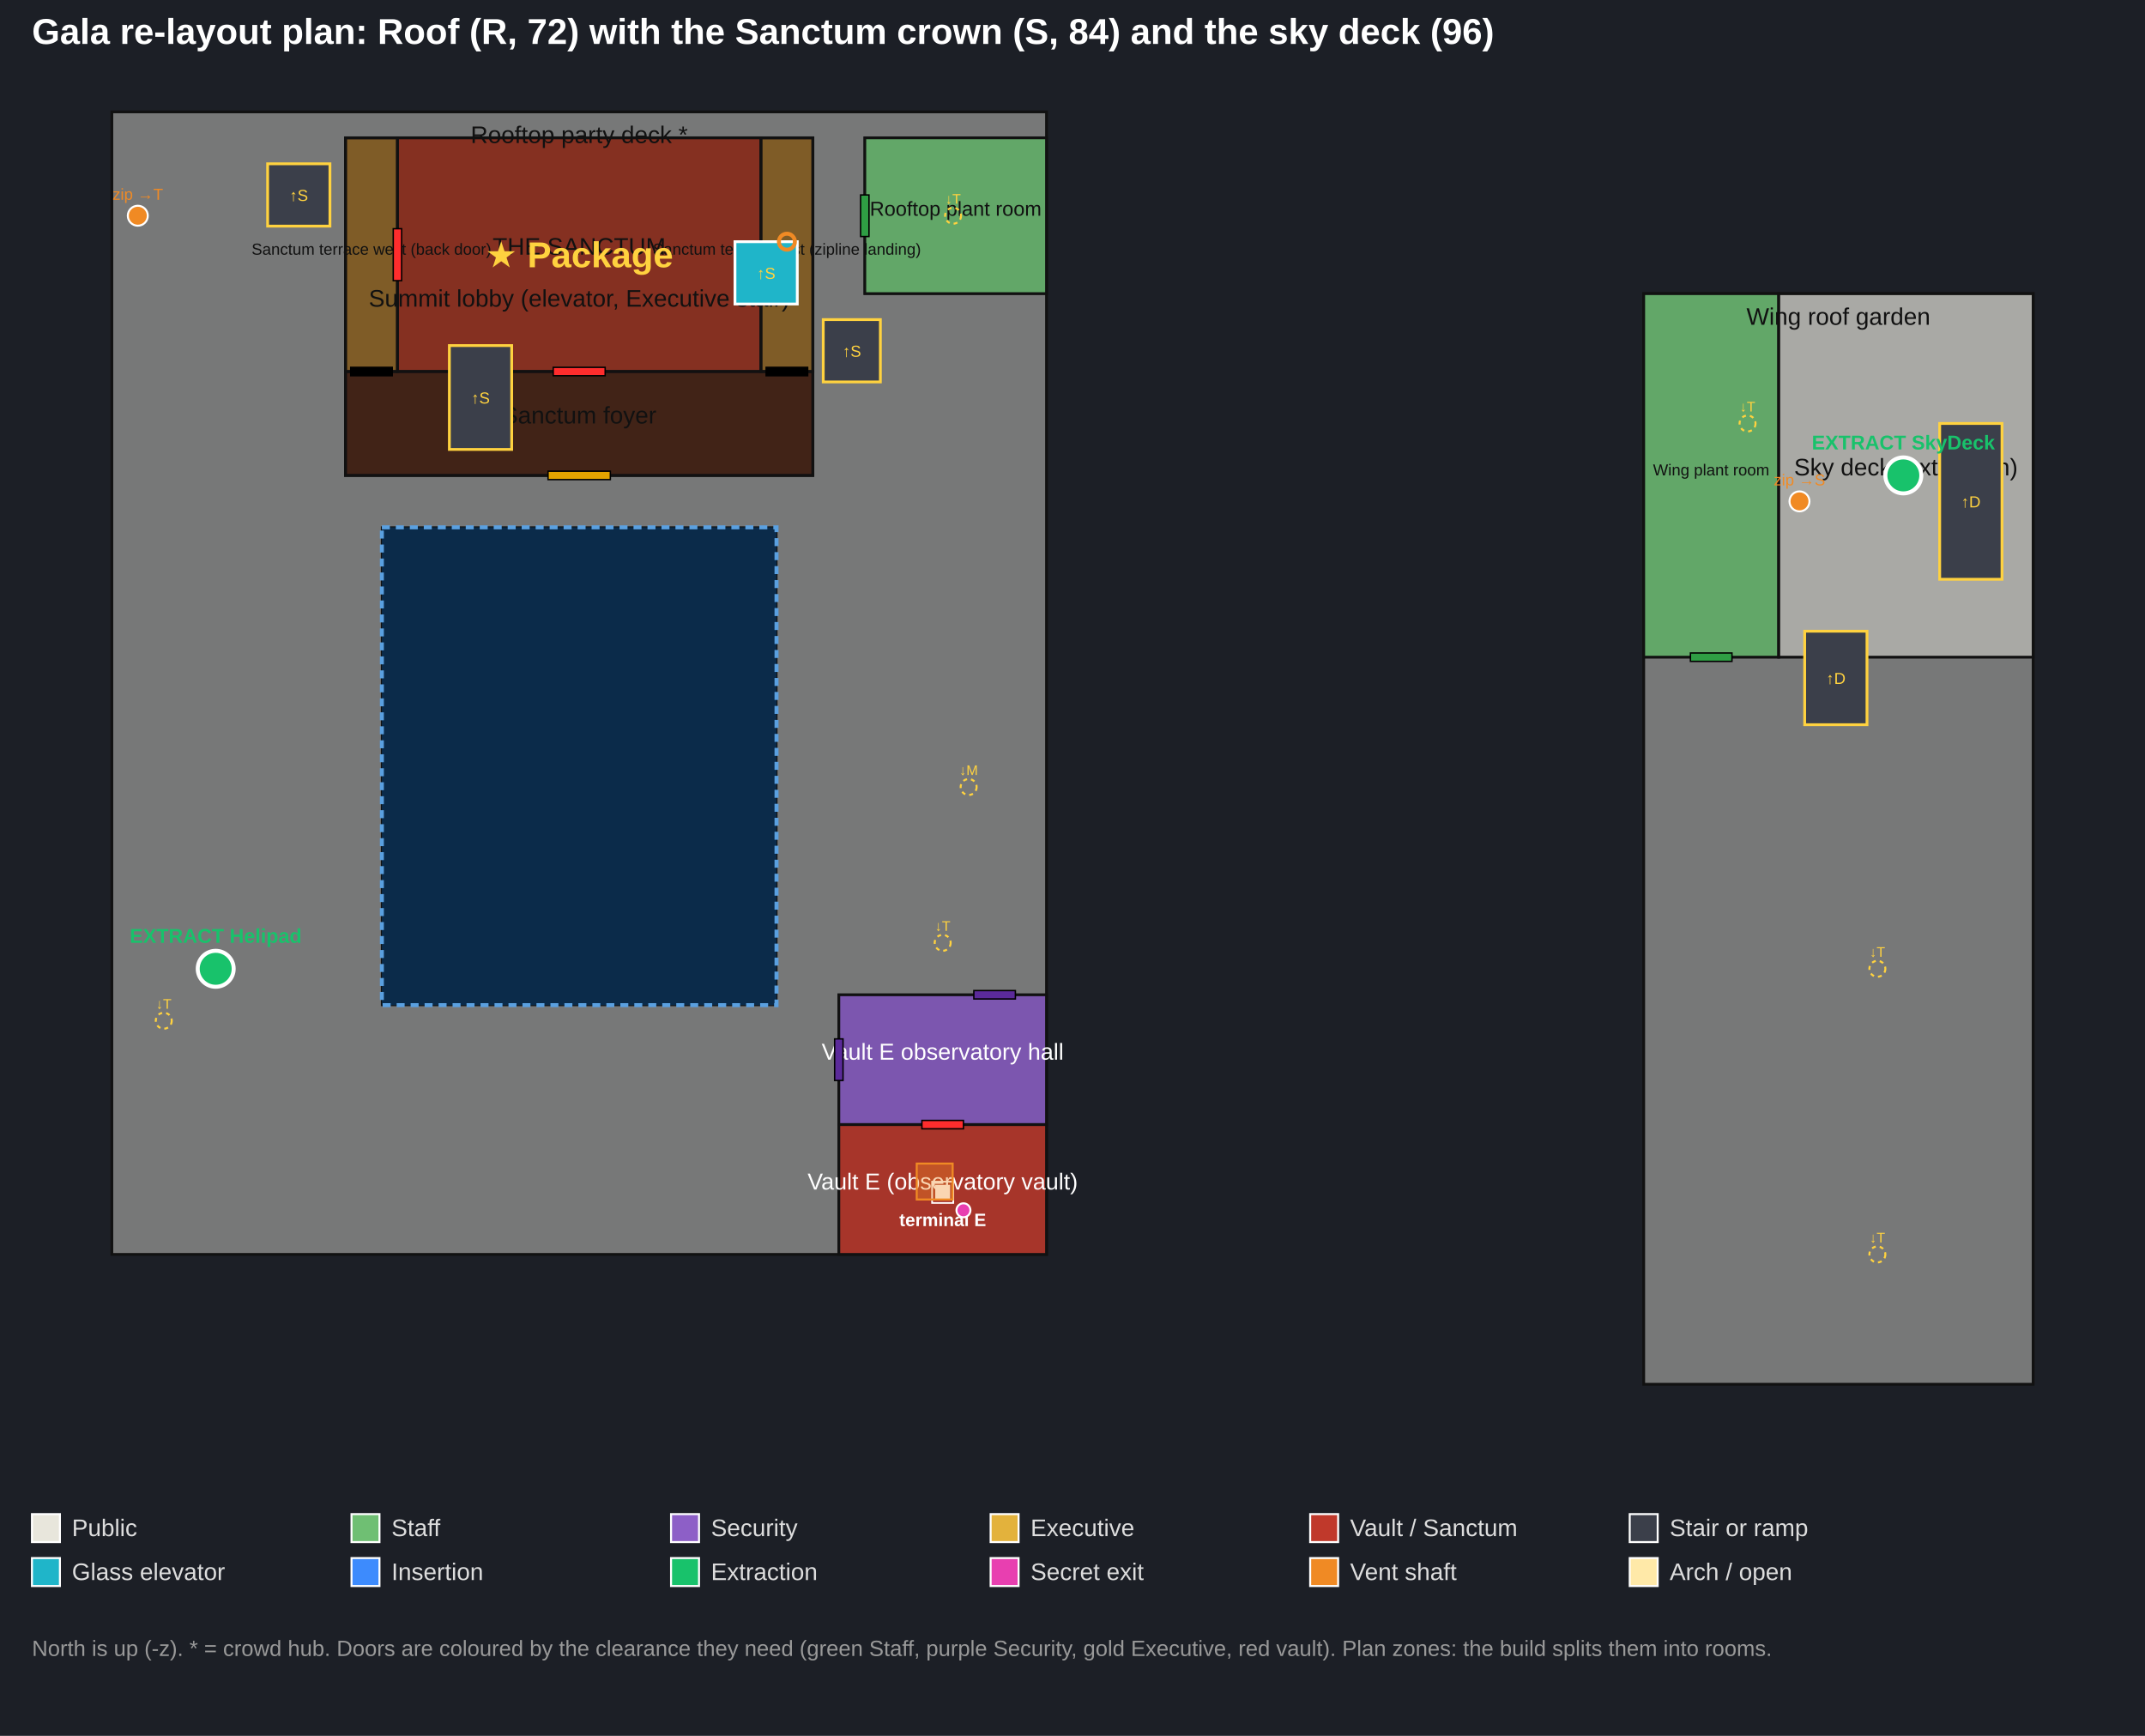
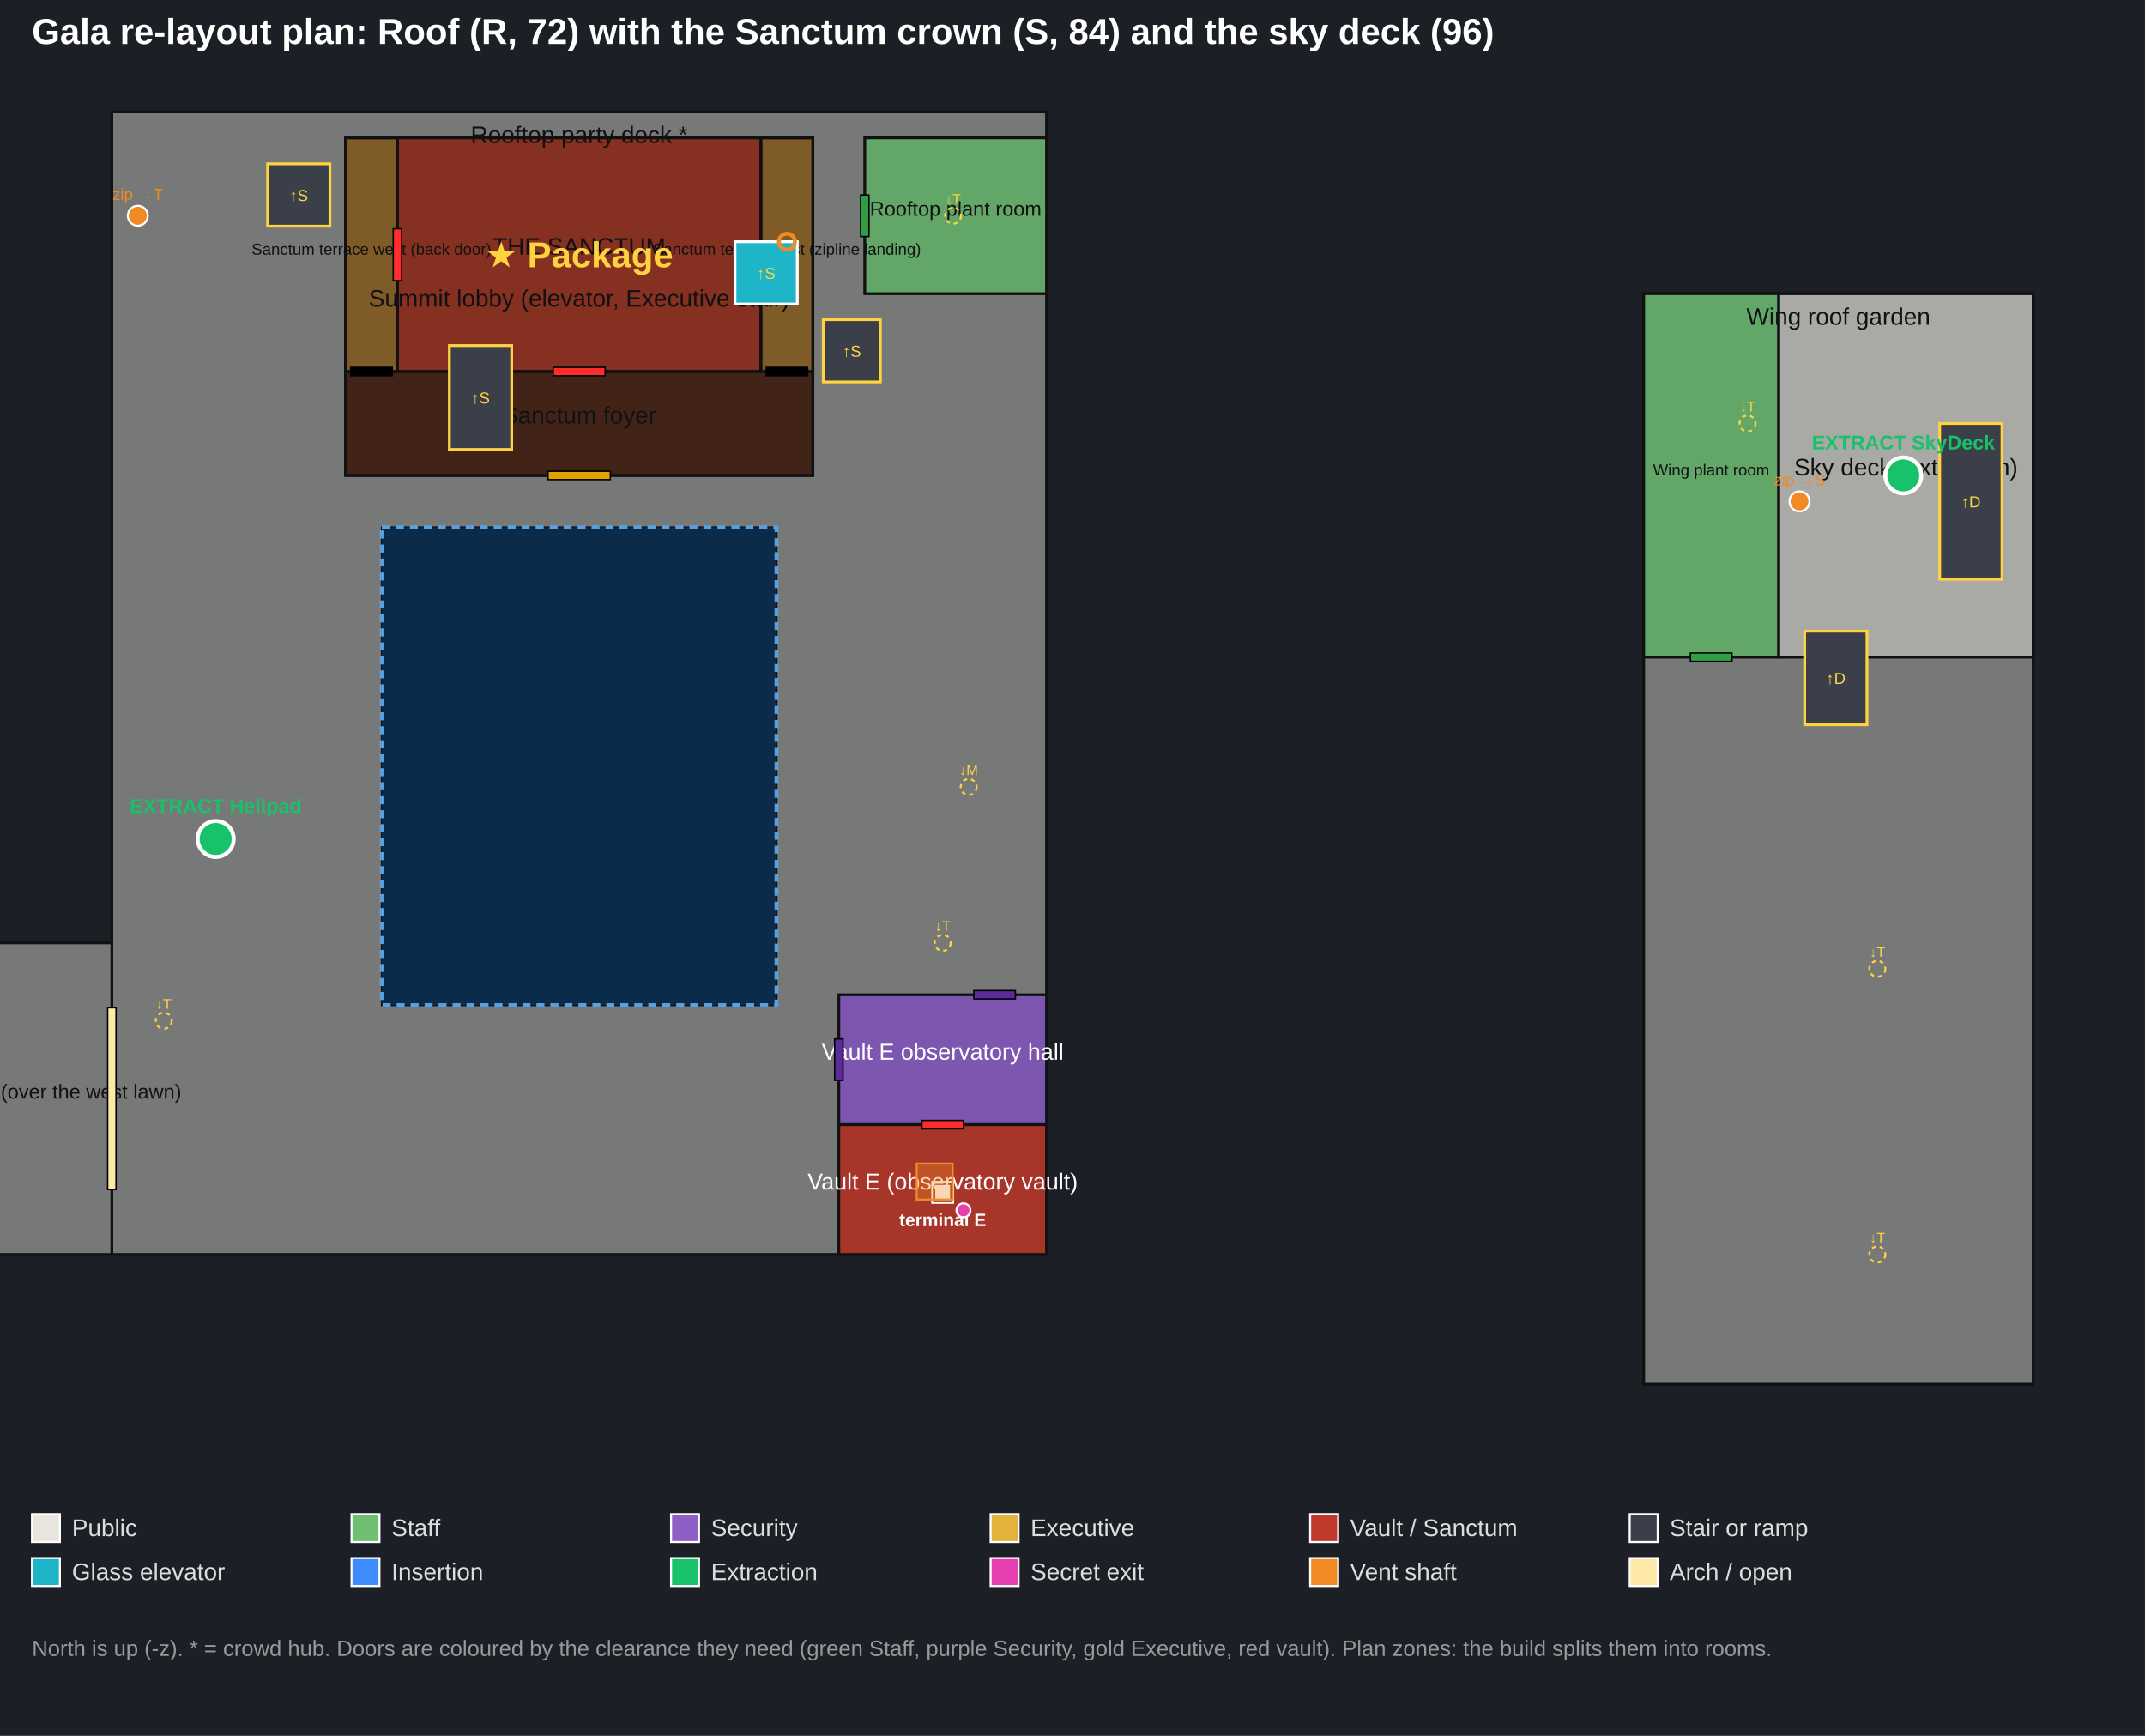
<svg xmlns="http://www.w3.org/2000/svg" width="1074" height="869" viewBox="0 0 1074 869" font-family="Segoe UI, Arial, sans-serif">
  <rect width="100%" height="100%" fill="#1c1f26" />
  <text x="16" y="22" fill="#fff" font-size="18" font-weight="700">Gala re-layout plan: Roof (R, 72) with the Sanctum crown (S, 84) and the sky deck (96)</text>
  <rect x="56.0" y="56.0" width="468.0" height="572.0" fill="#e8e6dc" stroke="#111" fill-opacity="0.45" stroke-width="1.4" />
  <rect x="191.2" y="264.0" width="197.6" height="239.2" fill="#1c1f26" stroke="#111" />
  <rect x="173.0" y="69.0" width="234.0" height="169.0" fill="#1c1f26" stroke="#111" />
  <rect x="420.0" y="498.0" width="104.0" height="130.0" fill="#1c1f26" stroke="#111" />
  <rect x="433.0" y="69.0" width="91.0" height="78.0" fill="#1c1f26" stroke="#111" />
  <rect x="823.0" y="147.0" width="195.0" height="546.0" fill="#e8e6dc" stroke="#111" fill-opacity="0.45" stroke-width="1.4" />
  <rect x="823.0" y="147.0" width="67.6" height="182.0" fill="#1c1f26" stroke="#111" />
  <rect x="173.0" y="69.0" width="234.0" height="169.0" fill="#e3b23c" stroke="#111" fill-opacity="0.85" stroke-width="1.4" />
  <rect x="420.0" y="498.0" width="104.0" height="65.0" fill="#8d5fc7" stroke="#111" fill-opacity="0.85" stroke-width="1.4" />
  <rect x="420.0" y="563.0" width="104.0" height="65.0" fill="#c0392b" stroke="#111" fill-opacity="0.85" stroke-width="1.4" />
  <rect x="433.0" y="69.0" width="91.0" height="78.0" fill="#6fbf73" stroke="#111" fill-opacity="0.85" stroke-width="1.4" />
+   <rect x="-35.0" y="472.0" width="91.0" height="156.0" fill="#e8e6dc" stroke="#111" fill-opacity="0.45" stroke-width="1.4" />
  <rect x="823.0" y="147.0" width="67.6" height="182.0" fill="#6fbf73" stroke="#111" fill-opacity="0.85" stroke-width="1.4" />
  <rect x="199.0" y="69.0" width="182.0" height="117.0" fill="#7b1e1e" stroke="#111" fill-opacity="0.85" stroke-width="1.4" />
  <rect x="173.0" y="186.0" width="234.0" height="52.0" fill="#2b0f12" stroke="#111" fill-opacity="0.85" stroke-width="1.4" />
  <rect x="173.0" y="69.0" width="26.0" height="117.0" fill="#2b0f12" stroke="#111" fill-opacity="0.45" stroke-width="1.4" />
  <rect x="381.0" y="69.0" width="26.0" height="117.0" fill="#2b0f12" stroke="#111" fill-opacity="0.45" stroke-width="1.4" />
  <rect x="890.6" y="147.0" width="127.4" height="182.0" fill="#e8e6dc" stroke="#111" fill-opacity="0.45" stroke-width="1.4" />
  <rect x="191.2" y="264.0" width="197.6" height="239.2" fill="#0b2b4a" stroke="#5aa0e0" stroke-dasharray="4 3" stroke-width="2" />
  <text x="290.0" y="71.6" text-anchor="middle" font-size="12" fill="#111">Rooftop party deck *</text>
  <text x="290.0" y="153.5" text-anchor="middle" font-size="12" fill="#111">Summit lobby (elevator, Executive stair)</text>
  <text x="472.0" y="530.5" text-anchor="middle" font-size="11.556" fill="#fff">Vault E observatory hall</text>
  <text x="472.0" y="595.5" text-anchor="middle" font-size="11.556" fill="#fff">Vault E (observatory vault)</text>
  <text x="478.5" y="108.0" text-anchor="middle" font-size="10.111" fill="#111">Rooftop plant room</text>
+   <text x="10.5" y="550.0" text-anchor="middle" font-size="10.111" fill="#111">Roof stair deck (over the west lawn)</text>
  <text x="920.5" y="162.6" text-anchor="middle" font-size="12" fill="#111">Wing roof garden</text>
  <text x="856.8" y="238.0" text-anchor="middle" font-size="8" fill="#111">Wing plant room</text>
  <text x="290.0" y="127.5" text-anchor="middle" font-size="12" fill="#111">THE SANCTUM</text>
  <text x="290.0" y="212.0" text-anchor="middle" font-size="12" fill="#111">Sanctum foyer</text>
  <text x="186.0" y="127.5" text-anchor="middle" font-size="8" fill="#111">Sanctum terrace west (back door)</text>
  <text x="394.0" y="127.5" text-anchor="middle" font-size="8" fill="#111">Sanctum terrace east (zipline landing)</text>
  <text x="954.3" y="238.0" text-anchor="middle" font-size="12" fill="#111">Sky deck (extraction)</text>
  <rect x="430.9" y="97.6" width="4.2" height="20.8" fill="#2f9e44" stroke="#000" stroke-width="0.7" />
  <rect x="274.4" y="235.9" width="31.2" height="4.2" fill="#e3a400" stroke="#000" stroke-width="0.7" />
  <rect x="417.9" y="520.1" width="4.2" height="20.8" fill="#5b2a9a" stroke="#000" stroke-width="0.7" />
  <rect x="487.6" y="495.9" width="20.8" height="4.2" fill="#5b2a9a" stroke="#000" stroke-width="0.7" />
  <rect x="461.6" y="560.9" width="20.8" height="4.2" fill="#ff2d2d" stroke="#000" stroke-width="0.7" />
  <rect x="846.4" y="326.9" width="20.8" height="4.2" fill="#2f9e44" stroke="#000" stroke-width="0.7" />
+   <rect x="53.9" y="504.5" width="4.2" height="91.0" fill="#ffe9a8" stroke="#000" stroke-width="0.7" />
  <rect x="277.0" y="183.9" width="26.0" height="4.2" fill="#ff2d2d" stroke="#000" stroke-width="0.7" />
  <rect x="196.9" y="114.5" width="4.2" height="26.0" fill="#ff2d2d" stroke="#000" stroke-width="0.7" />
  <rect x="175.6" y="183.9" width="20.8" height="4.2" fill="undefined" stroke="#000" stroke-width="0.7" />
  <rect x="383.6" y="183.9" width="20.8" height="4.2" fill="undefined" stroke="#000" stroke-width="0.7" />
  <circle cx="82.0" cy="511.0" r="4" fill="none" stroke="#ffd23f" stroke-dasharray="2 2" />
  <text x="82.0" y="505.0" text-anchor="middle" font-size="7" fill="#ffd23f">↓T</text>
  <circle cx="477.2" cy="108.0" r="4" fill="none" stroke="#ffd23f" stroke-dasharray="2 2" />
  <text x="477.2" y="102.0" text-anchor="middle" font-size="7" fill="#ffd23f">↓T</text>
  <circle cx="875.0" cy="212.0" r="4" fill="none" stroke="#ffd23f" stroke-dasharray="2 2" />
  <text x="875.0" y="206.0" text-anchor="middle" font-size="7" fill="#ffd23f">↓T</text>
  <circle cx="472.0" cy="472.0" r="4" fill="none" stroke="#ffd23f" stroke-dasharray="2 2" />
  <text x="472.0" y="466.0" text-anchor="middle" font-size="7" fill="#ffd23f">↓T</text>
  <circle cx="485.0" cy="394.0" r="4" fill="none" stroke="#ffd23f" stroke-dasharray="2 2" />
  <text x="485.0" y="388.0" text-anchor="middle" font-size="7" fill="#ffd23f">↓M</text>
  <circle cx="940.0" cy="628.0" r="4" fill="none" stroke="#ffd23f" stroke-dasharray="2 2" />
  <text x="940.0" y="622.0" text-anchor="middle" font-size="7" fill="#ffd23f">↓T</text>
  <circle cx="940.0" cy="485.0" r="4" fill="none" stroke="#ffd23f" stroke-dasharray="2 2" />
  <text x="940.0" y="479.0" text-anchor="middle" font-size="7" fill="#ffd23f">↓T</text>
  <rect x="903.6" y="316.0" width="31.2" height="46.8" fill="#3b3f4a" stroke="#ffd23f" stroke-width="1.4" />
  <text x="919.2" y="342.4" text-anchor="middle" font-size="8" fill="#ffd23f">↑D</text>
  <rect x="971.2" y="212.0" width="31.2" height="78.0" fill="#3b3f4a" stroke="#ffd23f" stroke-width="1.4" />
  <text x="986.8" y="254.0" text-anchor="middle" font-size="8" fill="#ffd23f">↑D</text>
  <circle cx="394.0" cy="134.0" r="4" fill="none" stroke="#ffd23f" stroke-dasharray="2 2" />
  <text x="394.0" y="128.0" text-anchor="middle" font-size="7" fill="#ffd23f">↓T</text>
  <rect x="225.0" y="173.0" width="31.2" height="52.0" fill="#3b3f4a" stroke="#ffd23f" stroke-width="1.4" />
  <text x="240.6" y="202.0" text-anchor="middle" font-size="8" fill="#ffd23f">↑S</text>
  <rect x="368.0" y="121.0" width="31.2" height="31.2" fill="#1fb5c9" stroke="#fff" stroke-width="1.4" />
  <text x="383.6" y="139.6" text-anchor="middle" font-size="8" fill="#ffd23f">↑S</text>
  <rect x="412.2" y="160.0" width="28.6" height="31.2" fill="#3b3f4a" stroke="#ffd23f" stroke-width="1.4" />
  <text x="426.5" y="178.6" text-anchor="middle" font-size="8" fill="#ffd23f">↑S</text>
  <rect x="134.0" y="82.0" width="31.2" height="31.2" fill="#3b3f4a" stroke="#ffd23f" stroke-width="1.4" />
  <text x="149.6" y="100.6" text-anchor="middle" font-size="8" fill="#ffd23f">↑S</text>
  <circle cx="901.0" cy="251.0" r="5" fill="#f08a24" stroke="#fff" />
  <text x="901.0" y="243.0" text-anchor="middle" font-size="8" fill="#f08a24">zip →S</text>
  <circle cx="394.0" cy="121.0" r="4" fill="none" stroke="#f08a24" stroke-width="2" />
  <circle cx="69.0" cy="108.0" r="5" fill="#f08a24" stroke="#fff" />
  <text x="69.0" y="100.0" text-anchor="middle" font-size="8" fill="#f08a24">zip →T</text>
  <text x="472.0" y="600.8" text-anchor="middle" font-size="15" fill="#fff" font-weight="900">▣</text>
  <text x="472.0" y="613.8" text-anchor="middle" font-size="9" fill="#fff" font-weight="700">terminal E</text>
  <text x="290.0" y="133.8" text-anchor="middle" font-size="18" fill="#ffd23f" font-weight="900">★ Package</text>
-   <circle cx="108.0" cy="485.0" r="9" fill="#18c26b" stroke="#fff" stroke-width="2" />
-   <text x="108.0" y="472.0" text-anchor="middle" font-size="10" fill="#18c26b" font-weight="700">EXTRACT Helipad</text>
+   <circle cx="108.0" cy="420.0" r="9" fill="#18c26b" stroke="#fff" stroke-width="2" />
+   <text x="108.0" y="407.0" text-anchor="middle" font-size="10" fill="#18c26b" font-weight="700">EXTRACT Helipad</text>
  <circle cx="953.0" cy="238.0" r="9" fill="#18c26b" stroke="#fff" stroke-width="2" />
  <text x="953.0" y="225.0" text-anchor="middle" font-size="10" fill="#18c26b" font-weight="700">EXTRACT SkyDeck</text>
  <circle cx="482.4" cy="605.9" r="3.5" fill="#e83fb0" stroke="#fff" />
  <rect x="459.0" y="582.5" width="18" height="18" fill="#f08a24" fill-opacity="0.35" stroke="#f08a24" />
  <rect x="16" y="758" width="14" height="14" fill="#e8e6dc" stroke="#fff" />
  <text x="36" y="769" fill="#ddd" font-size="12">Public</text>
  <rect x="176" y="758" width="14" height="14" fill="#6fbf73" stroke="#fff" />
  <text x="196" y="769" fill="#ddd" font-size="12">Staff</text>
  <rect x="336" y="758" width="14" height="14" fill="#8d5fc7" stroke="#fff" />
  <text x="356" y="769" fill="#ddd" font-size="12">Security</text>
  <rect x="496" y="758" width="14" height="14" fill="#e3b23c" stroke="#fff" />
  <text x="516" y="769" fill="#ddd" font-size="12">Executive</text>
  <rect x="656" y="758" width="14" height="14" fill="#c0392b" stroke="#fff" />
  <text x="676" y="769" fill="#ddd" font-size="12">Vault / Sanctum</text>
  <rect x="816" y="758" width="14" height="14" fill="#3b3f4a" stroke="#fff" />
  <text x="836" y="769" fill="#ddd" font-size="12">Stair or ramp</text>
  <rect x="16" y="780" width="14" height="14" fill="#1fb5c9" stroke="#fff" />
  <text x="36" y="791" fill="#ddd" font-size="12">Glass elevator</text>
  <rect x="176" y="780" width="14" height="14" fill="#3d8bfd" stroke="#fff" />
  <text x="196" y="791" fill="#ddd" font-size="12">Insertion</text>
  <rect x="336" y="780" width="14" height="14" fill="#18c26b" stroke="#fff" />
  <text x="356" y="791" fill="#ddd" font-size="12">Extraction</text>
  <rect x="496" y="780" width="14" height="14" fill="#e83fb0" stroke="#fff" />
  <text x="516" y="791" fill="#ddd" font-size="12">Secret exit</text>
  <rect x="656" y="780" width="14" height="14" fill="#f08a24" stroke="#fff" />
  <text x="676" y="791" fill="#ddd" font-size="12">Vent shaft</text>
  <rect x="816" y="780" width="14" height="14" fill="#ffe9a8" stroke="#fff" />
  <text x="836" y="791" fill="#ddd" font-size="12">Arch / open</text>
  <text x="16" y="829" fill="#999" font-size="11">North is up (-z). * = crowd hub. Doors are coloured by the clearance they need (green Staff, purple Security, gold Executive, red vault). Plan zones: the build splits them into rooms.</text>
</svg>
